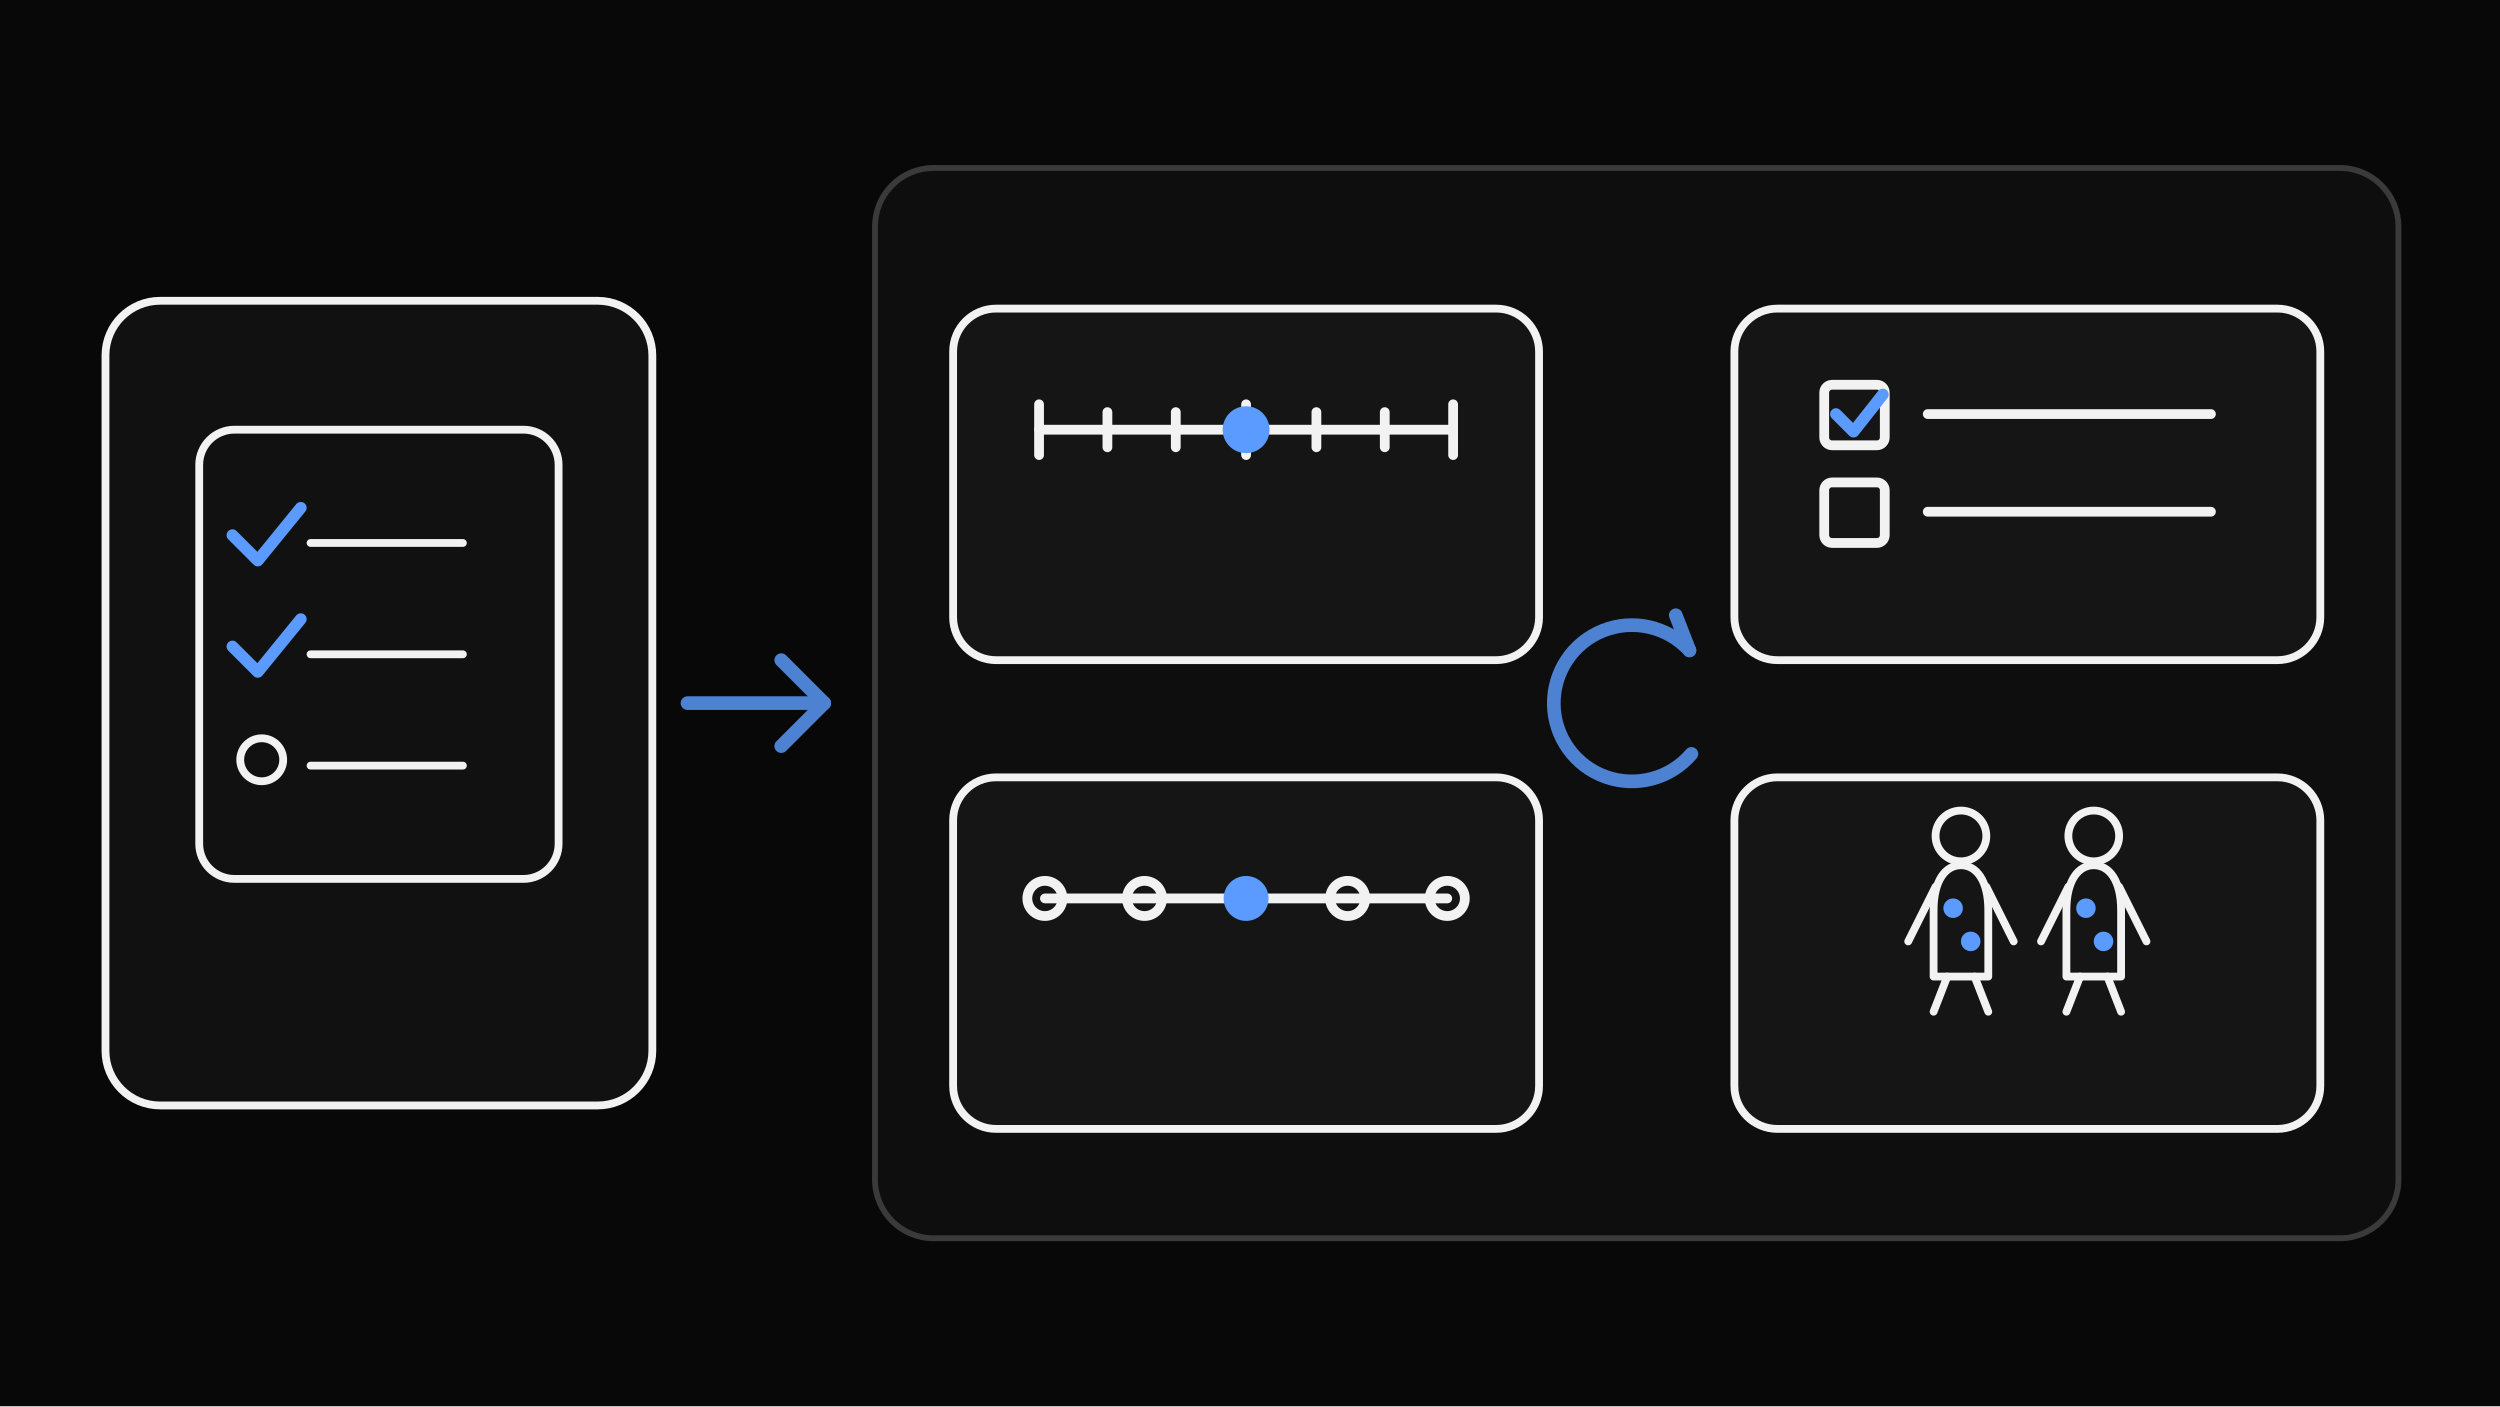
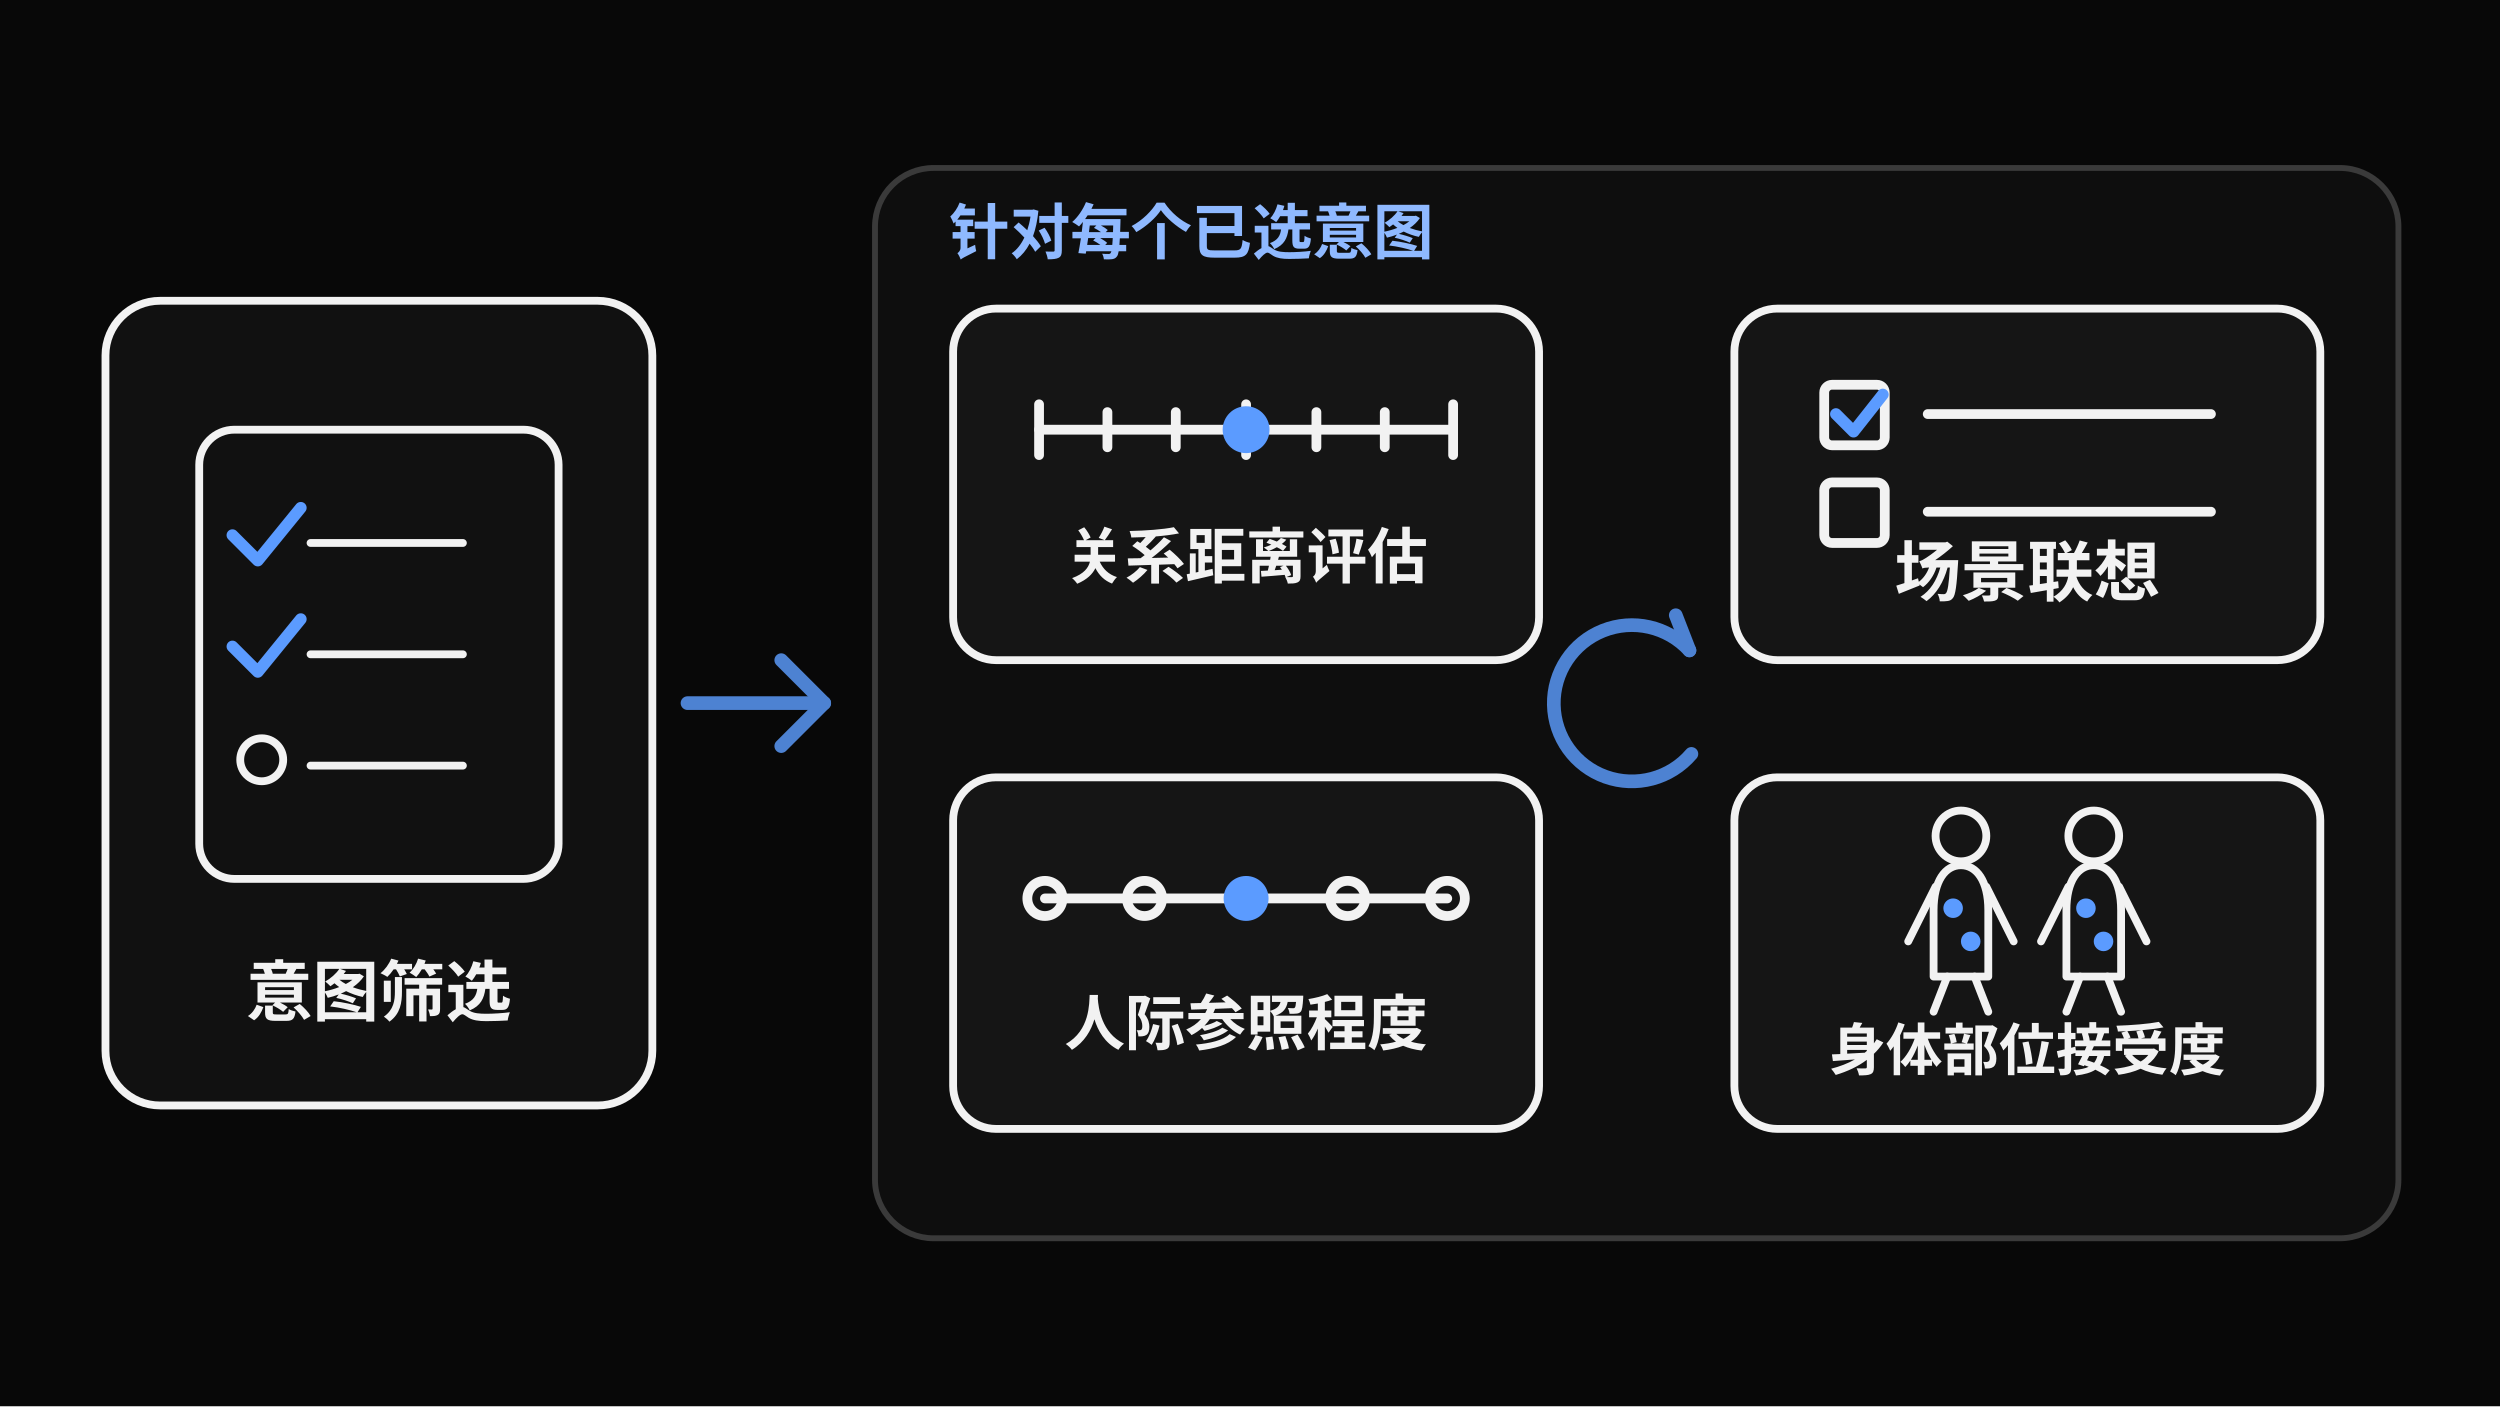
<svg xmlns="http://www.w3.org/2000/svg" viewBox="0 0 1280 720" role="img" aria-labelledby="title desc">
  <rect width="1280" height="720" fill="#080808" />
  <g fill="#111" stroke="#f2f2f2" stroke-width="4" stroke-linecap="round" stroke-linejoin="round">
    <rect x="54" y="154" width="280" height="412" rx="28" />
    <rect x="102" y="220" width="184" height="230" rx="18" />
    <path d="M159 278h78M159 335h78M159 392h78" />
    <circle cx="134" cy="389" r="11" />
  </g>
  <path d="m119 274 13 13 22-27M119 331l13 13 22-27" fill="none" stroke="#5b9bff" stroke-width="6" stroke-linecap="round" stroke-linejoin="round" />
+   <text x="194" y="520" fill="#f2f2f2" font-family="Arial, 'PingFang SC', 'Microsoft YaHei', sans-serif" font-size="34" font-weight="800" text-anchor="middle">意图筛选</text>
  <g fill="none" stroke="#4d82d2" stroke-width="7" stroke-linecap="round" stroke-linejoin="round">
    <path d="M352 360h70" />
    <path d="m400 338 22 22-22 22" />
  </g>
  <rect x="448" y="86" width="780" height="548" rx="30" fill="#0e0e0e" stroke="#3a3a3a" stroke-width="3" />
+   <text x="486" y="130" fill="#8fb9ff" font-family="Arial, 'PingFang SC', 'Microsoft YaHei', sans-serif" font-size="31" font-weight="800">针对每个已选意图</text>
  <g fill="#151515" stroke="#f2f2f2" stroke-width="4" stroke-linecap="round" stroke-linejoin="round">
    <rect x="488" y="158" width="300" height="180" rx="22" />
    <rect x="888" y="158" width="300" height="180" rx="22" />
    <rect x="488" y="398" width="300" height="180" rx="22" />
    <rect x="888" y="398" width="300" height="180" rx="22" />
  </g>
  <g fill="none" stroke="#f2f2f2" stroke-width="5" stroke-linecap="round">
    <path d="M532 220h212" />
    <path d="M532 207v26M567 211v18M602 211v18M638 207v26M674 211v18M709 211v18M744 207v26" />
  </g>
  <circle cx="638" cy="220" r="12" fill="#5b9bff" />
+   <text x="638" y="296" fill="#f2f2f2" font-family="Arial, 'PingFang SC', 'Microsoft YaHei', sans-serif" font-size="31" font-weight="800" text-anchor="middle">关系距离评估</text>
  <g fill="none" stroke="#f2f2f2" stroke-width="5" stroke-linecap="round" stroke-linejoin="round">
    <rect x="934" y="197" width="31" height="31" rx="4" />
    <rect x="934" y="247" width="31" height="31" rx="4" />
    <path d="M987 212h145M987 262h145" />
  </g>
  <path d="m940 212 9 9 15-19" fill="none" stroke="#5b9bff" stroke-width="6" stroke-linecap="round" stroke-linejoin="round" />
+   <text x="1038" y="305" fill="#f2f2f2" font-family="Arial, 'PingFang SC', 'Microsoft YaHei', sans-serif" font-size="34" font-weight="800" text-anchor="middle">场景联想</text>
  <g fill="none" stroke="#f2f2f2" stroke-width="5" stroke-linecap="round" stroke-linejoin="round">
    <path d="M535 460h206" />
    <circle cx="535" cy="460" r="9" />
    <circle cx="586" cy="460" r="9" />
    <circle cx="638" cy="460" r="9" fill="#5b9bff" stroke="#5b9bff" />
    <circle cx="690" cy="460" r="9" />
    <circle cx="741" cy="460" r="9" />
  </g>
+   <text x="638" y="535" fill="#f2f2f2" font-family="Arial, 'PingFang SC', 'Microsoft YaHei', sans-serif" font-size="31" font-weight="800" text-anchor="middle">人际参照程度</text>
  <g fill="none" stroke="#f2f2f2" stroke-width="4" stroke-linecap="round" stroke-linejoin="round">
    <circle cx="1004" cy="428" r="13" />
    <path d="M990 466c0-15 6-23 14-23s14 8 14 23v34h-28Z" />
    <path d="m991 454-14 28M1017 454l14 28M997 500l-7 18M1011 500l7 18" />
    <circle cx="1072" cy="428" r="13" />
    <path d="M1058 466c0-15 6-23 14-23s14 8 14 23v34h-28Z" />
    <path d="m1059 454-14 28M1085 454l14 28M1065 500l-7 18M1079 500l7 18" />
  </g>
+   <text x="1038" y="548" fill="#f2f2f2" font-family="Arial, 'PingFang SC', 'Microsoft YaHei', sans-serif" font-size="29" font-weight="800" text-anchor="middle">身体部位接受度</text>
  <g fill="#5b9bff">
    <circle cx="1000" cy="465" r="5" />
    <circle cx="1009" cy="482" r="5" />
    <circle cx="1068" cy="465" r="5" />
    <circle cx="1077" cy="482" r="5" />
  </g>
  <path d="M866 386A40 40 0 1 1 865 333" fill="none" stroke="#4d82d2" stroke-width="7" stroke-linecap="round" />
  <path d="M865 333 858 315" fill="none" stroke="#4d82d2" stroke-width="7" stroke-linecap="round" />
</svg>
